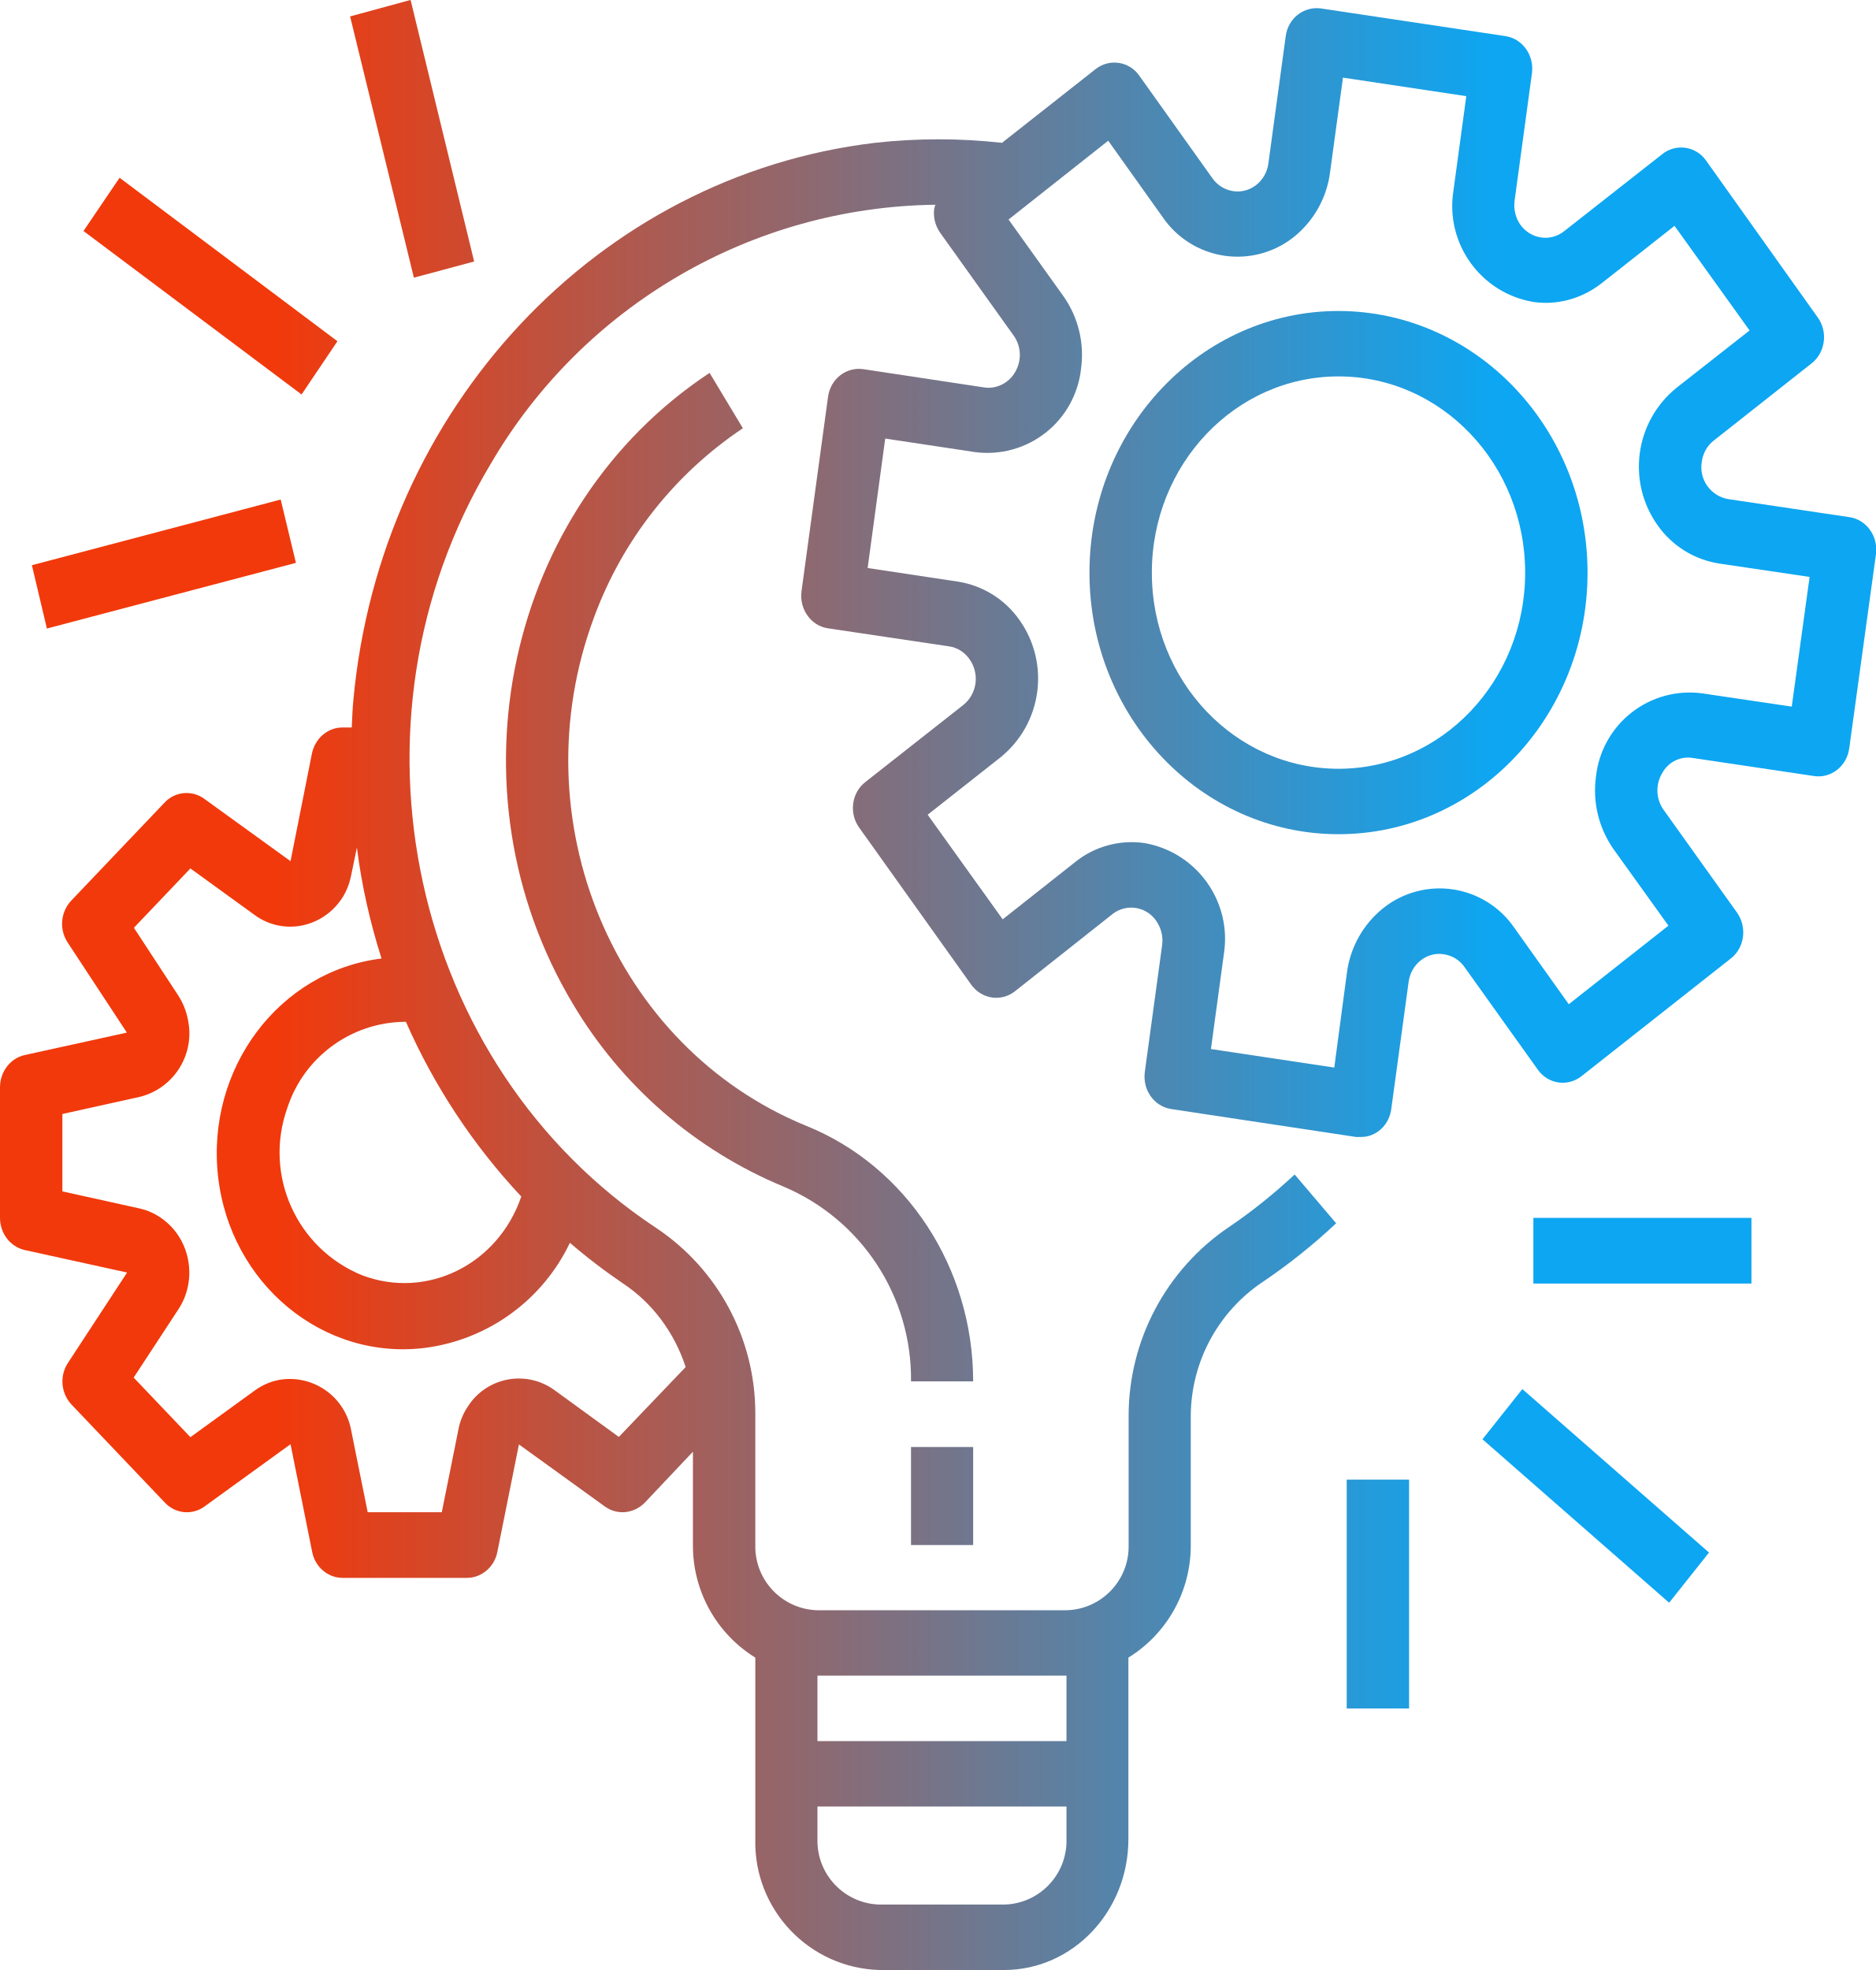
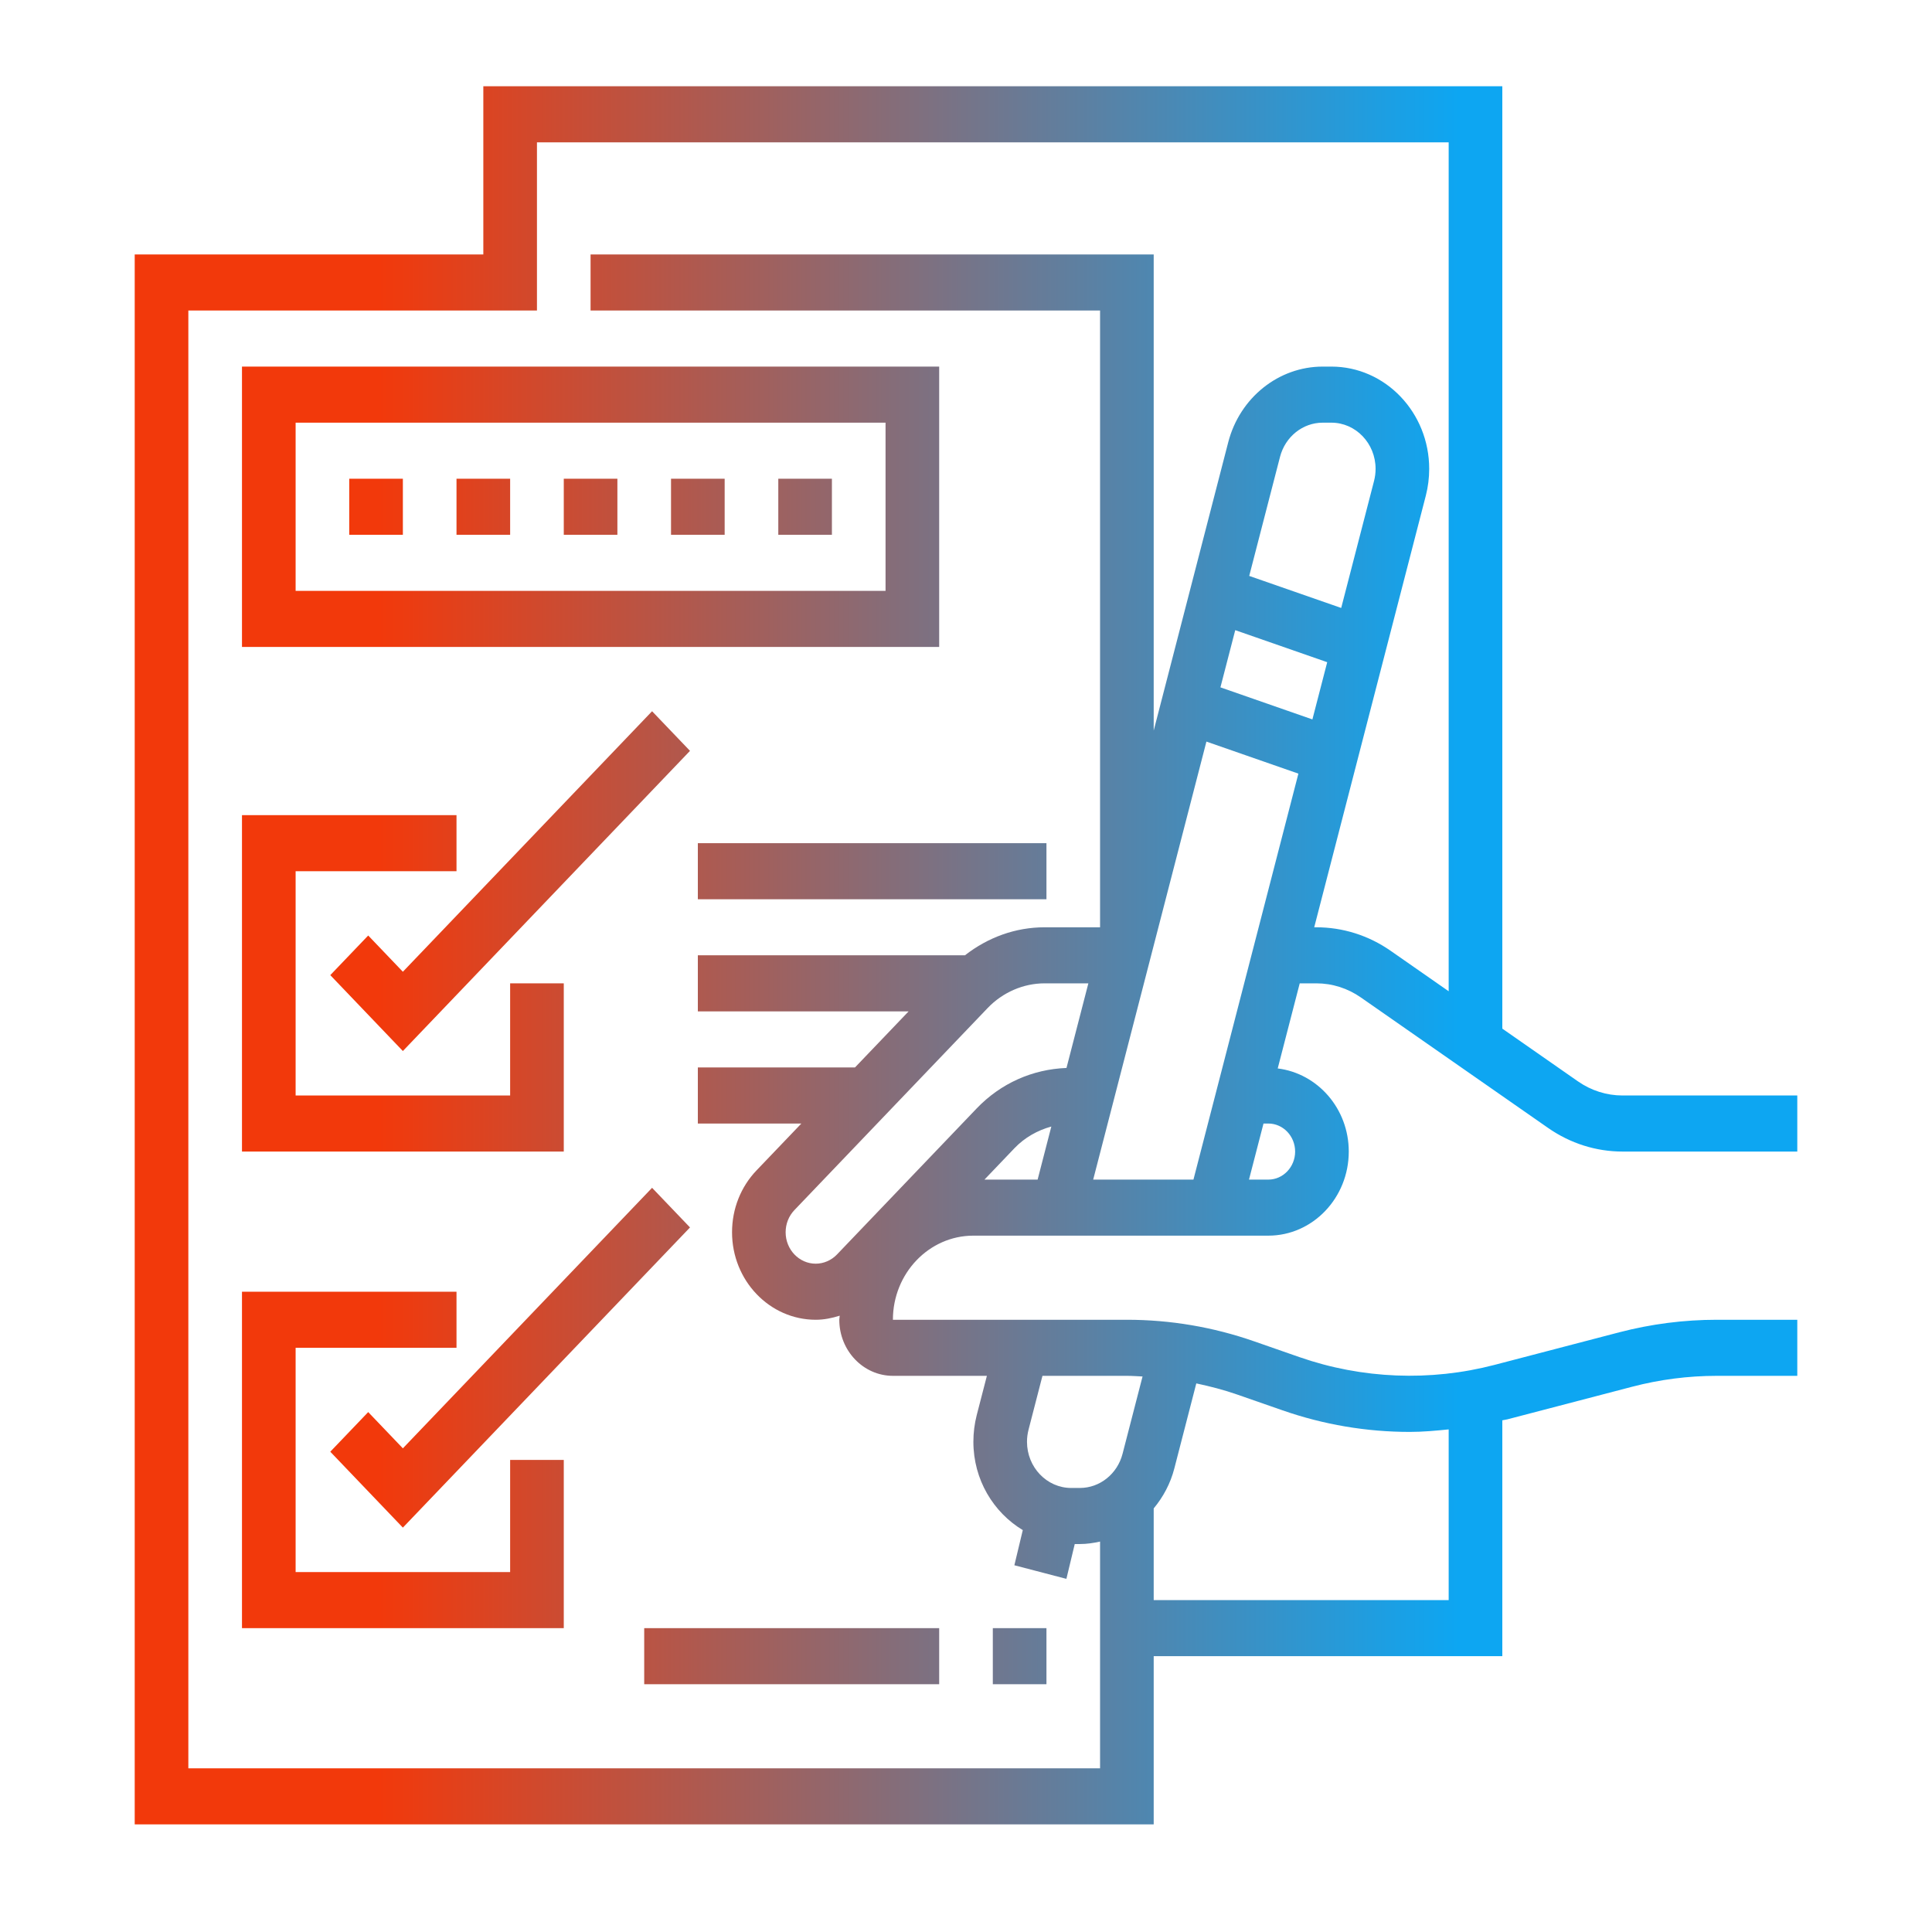
- <svg xmlns="http://www.w3.org/2000/svg" fill="none" viewBox="0 0 80 84">
-   <path fill="url(#paint0_linear)" d="M78.86 22.05l-5.17-.77a1.38 1.38 0 01-1.12-1.58c.05-.37.23-.7.52-.92l4.17-3.29c.58-.46.7-1.33.26-1.95l-4.77-6.7a1.29 1.29 0 00-1.86-.27L66.7 9.86c-.58.46-1.41.34-1.86-.27-.21-.3-.3-.67-.25-1.04l.74-5.43c.1-.76-.4-1.47-1.13-1.58L56.33.36c-.73-.1-1.4.42-1.5 1.18l-.74 5.43c-.1.76-.78 1.29-1.5 1.18a1.32 1.32 0 01-.88-.54l-3.13-4.39a1.29 1.29 0 00-1.85-.28l-4 3.15c-1.8-.2-3.62-.2-5.42 0C25.49 7.5 16.22 17.4 15.07 29.84c-.04.4-.05.79-.07 1.18h-.4c-.63 0-1.17.47-1.3 1.12l-.91 4.58-3.68-2.66a1.28 1.28 0 00-1.69.16L3.04 38.4a1.45 1.45 0 00-.16 1.78l2.53 3.85-4.37.96c-.6.14-1.04.71-1.04 1.37v5.57c0 .66.44 1.23 1.05 1.37l4.37.96-2.52 3.85c-.37.56-.3 1.3.15 1.78l3.98 4.18c.45.48 1.17.55 1.7.16l3.66-2.65.92 4.58c.12.65.67 1.12 1.3 1.12h5.3c.63 0 1.18-.47 1.3-1.11l.92-4.58 3.67 2.65c.53.38 1.24.3 1.7-.17l2.05-2.17v3.98a5.61 5.61 0 002.66 4.8v7.74A5.45 5.45 0 0037.5 84h5.32c2.93 0 5.3-2.5 5.3-5.58v-7.74a5.61 5.61 0 002.66-4.8v-5.52a6.91 6.91 0 013.07-5.7c1.1-.74 2.15-1.58 3.13-2.5l-1.77-2.08c-.88.82-1.81 1.57-2.8 2.24a9.72 9.72 0 00-4.28 8.04v5.52a2.72 2.72 0 01-2.66 2.78H34.86a2.72 2.72 0 01-2.65-2.78v-5.64A9.5 9.5 0 0028 52.37c-10.52-6.94-13.7-21.53-7.08-32.58A22.28 22.28 0 0139.89 8.73l-.05.16c-.05.36.04.73.25 1.03l3.13 4.38c.33.45.36 1.06.08 1.55-.27.48-.8.75-1.33.67l-5.16-.78c-.73-.1-1.4.42-1.5 1.19l-1.13 8.28c-.1.76.4 1.47 1.12 1.58l5.17.77c.72.1 1.23.82 1.13 1.58-.05.36-.24.7-.52.92l-4.17 3.28c-.6.46-.71 1.34-.27 1.95l4.78 6.7c.44.61 1.27.74 1.86.28l4.17-3.3a1.29 1.29 0 011.86.3c.2.29.3.66.25 1.02l-.74 5.42c-.1.77.4 1.47 1.13 1.58l7.88 1.19h.2c.65.01 1.21-.5 1.3-1.19l.74-5.42c.1-.76.78-1.3 1.5-1.18.35.05.67.24.88.54l3.13 4.38c.44.62 1.27.74 1.86.28l6.37-5.02c.59-.46.7-1.33.27-1.95l-3.13-4.38a1.43 1.43 0 01-.08-1.55c.26-.5.8-.76 1.32-.67l5.17.77c.72.11 1.4-.42 1.5-1.18L80 23.63c.1-.76-.4-1.47-1.13-1.58zm-44 49.4h10.62v2.79H34.86v-2.79zm0 5.58h10.62v1.4a2.72 2.72 0 01-2.65 2.78h-5.31a2.72 2.72 0 01-2.66-2.79v-1.4zM24.3 52.99c.72.62 1.48 1.2 2.26 1.73 1.26.83 2.2 2.1 2.68 3.57l-2.85 2.98-2.75-2a2.58 2.58 0 00-3.7.72c-.2.3-.34.65-.4 1.01l-.7 3.48h-3.16l-.7-3.47a2.66 2.66 0 00-3.14-2.16 2.6 2.6 0 00-.96.43l-2.76 2-2.42-2.54 1.9-2.9c.84-1.26.53-3-.68-3.87a2.59 2.59 0 00-.96-.44l-3.3-.73V47.5l3.3-.73a2.79 2.79 0 002.05-3.31c-.07-.36-.21-.7-.4-1l-1.9-2.9 2.41-2.53 2.76 2c1.2.86 2.86.54 3.7-.72.2-.3.33-.65.4-1.01l.24-1.16c.2 1.6.56 3.19 1.05 4.73-4.37.54-7.49 4.7-6.97 9.3.52 4.58 4.49 7.86 8.85 7.3A7.98 7.98 0 0024.3 53zm-2.07-1.97c-.99 2.9-4.02 4.4-6.78 3.36a5.65 5.65 0 01-3.2-7.13 5.32 5.32 0 015-3.68h.06a26.47 26.47 0 004.92 7.45zm54.18-20.89l-3.85-.57a4.02 4.02 0 00-4.5 3.55c-.15 1.1.12 2.2.75 3.1l2.34 3.26-4.25 3.35-2.33-3.27a3.86 3.86 0 00-5.58-.83 4.23 4.23 0 00-1.55 2.75l-.54 4.05-5.26-.79.55-4.04a4.15 4.15 0 00-3.37-4.74 3.84 3.84 0 00-2.96.8l-3.1 2.45-3.2-4.46 3.11-2.45a4.32 4.32 0 00.8-5.86 3.95 3.95 0 00-2.62-1.63L37 24.22l.75-5.52 3.85.58a4.02 4.02 0 004.5-3.55 4.34 4.34 0 00-.75-3.1l-2.34-3.27L47.26 6l2.33 3.27a3.86 3.86 0 005.58.84 4.23 4.23 0 001.55-2.76l.55-4.04 5.26.79-.55 4.04a4.15 4.15 0 003.38 4.73c1.04.16 2.1-.13 2.95-.8l3.1-2.44 3.2 4.46-3.12 2.45a4.32 4.32 0 00-.8 5.86 3.95 3.95 0 002.63 1.63l3.85.57-.76 5.52z" />
-   <path fill="url(#paint1_linear)" d="M57.08 13.26c-5.86 0-10.62 5-10.62 11.16s4.76 11.15 10.62 11.15c5.87 0 10.62-5 10.62-11.15 0-6.16-4.76-11.15-10.62-11.16zm0 19.52c-4.4 0-7.96-3.74-7.96-8.36 0-4.62 3.56-8.37 7.96-8.37s7.96 3.75 7.96 8.37c0 4.61-3.56 8.36-7.96 8.36z" />
-   <path fill="url(#paint2_linear)" d="M41.5 61.7h-2.65v4.18h2.65v-4.19z" />
-   <path fill="url(#paint3_linear)" d="M34.37 48c-8.2-3.36-12.24-13.06-9.04-21.67a16.57 16.57 0 016.35-8.07l-1.42-2.36c-8.69 5.74-11.29 17.8-5.82 26.92a18.82 18.82 0 008.96 7.77 8.9 8.9 0 015.45 8.31h2.65c0-4.83-2.83-9.17-7.13-10.9z" />
-   <path fill="url(#paint4_linear)" d="M74.69 51.93h-9.3v2.8h9.3v-2.8z" />
-   <path fill="url(#paint5_linear)" d="M64.92 59.23l-1.7 2.14 7.96 6.97 1.7-2.14-7.96-6.97z" />
-   <path fill="url(#paint6_linear)" d="M60.09 63.09h-2.66v9.76h2.66v-9.76z" />
-   <path fill="url(#paint7_linear)" d="M11.97 21.3L1.36 24.1l.64 2.7L12.62 24l-.65-2.7z" />
-   <path fill="url(#paint8_linear)" d="M5.1 7.58L3.56 9.85l9.3 6.97 1.53-2.27L5.1 7.58z" />
-   <path fill="url(#paint9_linear)" d="M17.5 0l-2.57.7 2.72 11.14 2.57-.69L17.51 0z" />
+ <svg xmlns="http://www.w3.org/2000/svg" width="84" height="84" viewBox="0 0 84 84" fill="none">
+   <path d="M57.23 42.754C57.923 42.754 58.593 42.966 59.17 43.369L67.313 49.044C68.275 49.713 69.393 50.068 70.547 50.068H78.143V47.63H70.548C69.856 47.63 69.184 47.418 68.607 47.016L65.318 44.723V3.75H21.014V11.063H5.857V79.321H50.161V72.008H65.318V61.753C65.391 61.735 65.467 61.729 65.54 61.71L70.964 60.293C72.167 59.978 73.406 59.819 74.645 59.819H78.143V57.381H74.645C73.216 57.381 71.786 57.565 70.399 57.927L64.975 59.344C62.187 60.072 59.22 59.954 56.497 59.005L54.532 58.32C52.743 57.696 50.881 57.381 48.995 57.381H38.822C38.822 55.365 40.391 53.724 42.319 53.724H55.144C57.073 53.724 58.642 52.084 58.642 50.068C58.642 48.198 57.287 46.669 55.553 46.454L56.51 42.754H57.23ZM55.757 61.317C57.546 61.941 59.409 62.257 61.294 62.257C61.86 62.257 62.424 62.205 62.986 62.148V69.57H50.161V65.583C50.571 65.09 50.888 64.506 51.058 63.845L52.013 60.148C52.613 60.276 53.209 60.428 53.793 60.633L55.757 61.317ZM49.676 59.847L48.807 63.208C48.581 64.084 47.818 64.694 46.952 64.694H46.574C45.514 64.694 44.652 63.794 44.652 62.686C44.652 62.508 44.675 62.332 44.719 62.161L45.324 59.819H48.995C49.222 59.819 49.449 59.837 49.676 59.847ZM42.908 59.819L42.467 61.524C42.37 61.902 42.321 62.292 42.321 62.686C42.321 64.334 43.193 65.758 44.469 66.526L44.103 68.055L46.365 68.646L46.728 67.132H46.952C47.252 67.132 47.544 67.088 47.829 67.025V76.883H8.189V13.501H23.346V6.188H62.986V43.098L60.464 41.34C59.503 40.671 58.385 40.317 57.23 40.317H57.14L61.993 21.547C62.09 21.169 62.139 20.779 62.139 20.385C62.139 17.933 60.231 15.939 57.886 15.939H57.508C55.591 15.939 53.903 17.291 53.402 19.226L50.161 31.764V11.063H25.677V13.501H47.829V40.317H45.417C44.148 40.317 42.953 40.756 41.954 41.535H30.341V43.973H39.505L37.173 46.411H30.341V48.849H34.842L32.894 50.885C32.207 51.603 31.828 52.559 31.828 53.577C31.828 55.675 33.46 57.381 35.468 57.381C35.827 57.381 36.173 57.309 36.509 57.204C36.508 57.264 36.491 57.32 36.491 57.381C36.491 58.725 37.537 59.819 38.823 59.819H42.908ZM51.889 51.287H47.53L52.453 32.243L56.452 33.636L51.889 51.287ZM42.944 43.825C43.596 43.144 44.497 42.754 45.417 42.754H47.32L46.369 46.433C44.894 46.489 43.511 47.098 42.462 48.195L36.391 54.542C36.147 54.797 35.81 54.943 35.466 54.943C34.745 54.943 34.158 54.33 34.158 53.577C34.158 53.211 34.295 52.868 34.542 52.61L42.944 43.825ZM44.11 49.919C44.551 49.458 45.112 49.144 45.71 48.98L45.114 51.287H42.803L44.11 49.919ZM59.741 20.911L58.313 26.433L54.314 25.04L55.653 19.863C55.88 18.987 56.642 18.377 57.508 18.377H57.886C58.946 18.377 59.808 19.277 59.808 20.385C59.808 20.563 59.785 20.739 59.741 20.911ZM53.706 27.398L57.705 28.791L57.061 31.279L53.062 29.885L53.706 27.398ZM55.144 48.849C55.787 48.849 56.31 49.396 56.31 50.068C56.31 50.739 55.787 51.287 55.144 51.287H54.304L54.935 48.849H55.144Z" fill="url(#paint0_linear)" />
+   <path d="M40.834 15.939H10.521V28.128H40.834V15.939ZM38.502 25.69H12.853V18.377H38.502V25.69Z" fill="url(#paint1_linear)" />
+   <path d="M15.184 20.814H17.516V23.252H15.184V20.814Z" fill="url(#paint2_linear)" />
+   <path d="M19.848 20.814H22.18V23.252H19.848V20.814Z" fill="url(#paint3_linear)" />
+   <path d="M24.512 20.814H26.843V23.252H24.512V20.814Z" fill="url(#paint4_linear)" />
+   <path d="M29.175 20.814H31.507V23.252H29.175V20.814Z" fill="url(#paint5_linear)" />
+   <path d="M33.839 20.814H36.17V23.252H33.839V20.814Z" fill="url(#paint6_linear)" />
+   <path d="M24.512 42.754H22.18V47.63H12.853V37.879H19.848V35.441H10.521V50.068H24.512V42.754Z" fill="url(#paint7_linear)" />
+   <path d="M28.351 30.923L17.516 42.25L16.009 40.674L14.36 42.397L17.516 45.697L30 32.646L28.351 30.923Z" fill="url(#paint8_linear)" />
+   <path d="M22.18 68.351H12.853V58.6H19.848V56.162H10.521V70.789H24.512V63.475H22.18V68.351Z" fill="url(#paint9_linear)" />
+   <path d="M16.009 61.395L14.36 63.118L17.516 66.418L30 53.367L28.351 51.644L17.516 62.971L16.009 61.395Z" fill="url(#paint10_linear)" />
+   <path d="M43.166 70.789H45.498V73.227H43.166V70.789Z" fill="url(#paint11_linear)" />
+   <path d="M28.009 70.789H40.834V73.227H28.009V70.789Z" fill="url(#paint12_linear)" />
+   <path d="M30.341 36.66H45.498V39.098H30.341V36.66Z" fill="url(#paint13_linear)" />
  <defs>
-     <linearGradient id="paint0_linear" x1="63.73" x2="11.73" y1="30.78" y2="30.78" gradientUnits="userSpaceOnUse">
+     <linearGradient id="paint0_linear" x1="63.445" y1="31.443" x2="16.459" y2="31.443" gradientUnits="userSpaceOnUse">
      <stop stop-color="#0DA6F2" />
      <stop offset="1" stop-color="#F2390B" />
    </linearGradient>
-     <linearGradient id="paint1_linear" x1="63.73" x2="11.73" y1="30.78" y2="30.78" gradientUnits="userSpaceOnUse">
+     <linearGradient id="paint1_linear" x1="63.445" y1="31.443" x2="16.459" y2="31.443" gradientUnits="userSpaceOnUse">
      <stop stop-color="#0DA6F2" />
      <stop offset="1" stop-color="#F2390B" />
    </linearGradient>
-     <linearGradient id="paint2_linear" x1="63.73" x2="11.73" y1="30.78" y2="30.78" gradientUnits="userSpaceOnUse">
+     <linearGradient id="paint2_linear" x1="63.445" y1="31.443" x2="16.459" y2="31.443" gradientUnits="userSpaceOnUse">
      <stop stop-color="#0DA6F2" />
      <stop offset="1" stop-color="#F2390B" />
    </linearGradient>
-     <linearGradient id="paint3_linear" x1="63.73" x2="11.73" y1="30.78" y2="30.78" gradientUnits="userSpaceOnUse">
+     <linearGradient id="paint3_linear" x1="63.445" y1="31.443" x2="16.459" y2="31.443" gradientUnits="userSpaceOnUse">
      <stop stop-color="#0DA6F2" />
      <stop offset="1" stop-color="#F2390B" />
    </linearGradient>
-     <linearGradient id="paint4_linear" x1="63.73" x2="11.73" y1="30.78" y2="30.78" gradientUnits="userSpaceOnUse">
+     <linearGradient id="paint4_linear" x1="63.445" y1="31.443" x2="16.459" y2="31.443" gradientUnits="userSpaceOnUse">
      <stop stop-color="#0DA6F2" />
      <stop offset="1" stop-color="#F2390B" />
    </linearGradient>
-     <linearGradient id="paint5_linear" x1="63.73" x2="11.73" y1="30.78" y2="30.78" gradientUnits="userSpaceOnUse">
+     <linearGradient id="paint5_linear" x1="63.445" y1="31.443" x2="16.459" y2="31.443" gradientUnits="userSpaceOnUse">
      <stop stop-color="#0DA6F2" />
      <stop offset="1" stop-color="#F2390B" />
    </linearGradient>
-     <linearGradient id="paint6_linear" x1="63.73" x2="11.73" y1="30.78" y2="30.78" gradientUnits="userSpaceOnUse">
+     <linearGradient id="paint6_linear" x1="63.445" y1="31.443" x2="16.459" y2="31.443" gradientUnits="userSpaceOnUse">
      <stop stop-color="#0DA6F2" />
      <stop offset="1" stop-color="#F2390B" />
    </linearGradient>
-     <linearGradient id="paint7_linear" x1="63.73" x2="11.73" y1="30.78" y2="30.78" gradientUnits="userSpaceOnUse">
+     <linearGradient id="paint7_linear" x1="63.445" y1="31.443" x2="16.459" y2="31.443" gradientUnits="userSpaceOnUse">
      <stop stop-color="#0DA6F2" />
      <stop offset="1" stop-color="#F2390B" />
    </linearGradient>
-     <linearGradient id="paint8_linear" x1="63.73" x2="11.73" y1="30.78" y2="30.78" gradientUnits="userSpaceOnUse">
+     <linearGradient id="paint8_linear" x1="63.445" y1="31.443" x2="16.459" y2="31.443" gradientUnits="userSpaceOnUse">
      <stop stop-color="#0DA6F2" />
      <stop offset="1" stop-color="#F2390B" />
    </linearGradient>
-     <linearGradient id="paint9_linear" x1="63.73" x2="11.73" y1="30.78" y2="30.78" gradientUnits="userSpaceOnUse">
+     <linearGradient id="paint9_linear" x1="63.445" y1="31.443" x2="16.459" y2="31.443" gradientUnits="userSpaceOnUse">
+       <stop stop-color="#0DA6F2" />
+       <stop offset="1" stop-color="#F2390B" />
+     </linearGradient>
+     <linearGradient id="paint10_linear" x1="63.445" y1="31.443" x2="16.459" y2="31.443" gradientUnits="userSpaceOnUse">
+       <stop stop-color="#0DA6F2" />
+       <stop offset="1" stop-color="#F2390B" />
+     </linearGradient>
+     <linearGradient id="paint11_linear" x1="63.445" y1="31.443" x2="16.459" y2="31.443" gradientUnits="userSpaceOnUse">
+       <stop stop-color="#0DA6F2" />
+       <stop offset="1" stop-color="#F2390B" />
+     </linearGradient>
+     <linearGradient id="paint12_linear" x1="63.445" y1="31.443" x2="16.459" y2="31.443" gradientUnits="userSpaceOnUse">
+       <stop stop-color="#0DA6F2" />
+       <stop offset="1" stop-color="#F2390B" />
+     </linearGradient>
+     <linearGradient id="paint13_linear" x1="63.445" y1="31.443" x2="16.459" y2="31.443" gradientUnits="userSpaceOnUse">
      <stop stop-color="#0DA6F2" />
      <stop offset="1" stop-color="#F2390B" />
    </linearGradient>
  </defs>
</svg>
